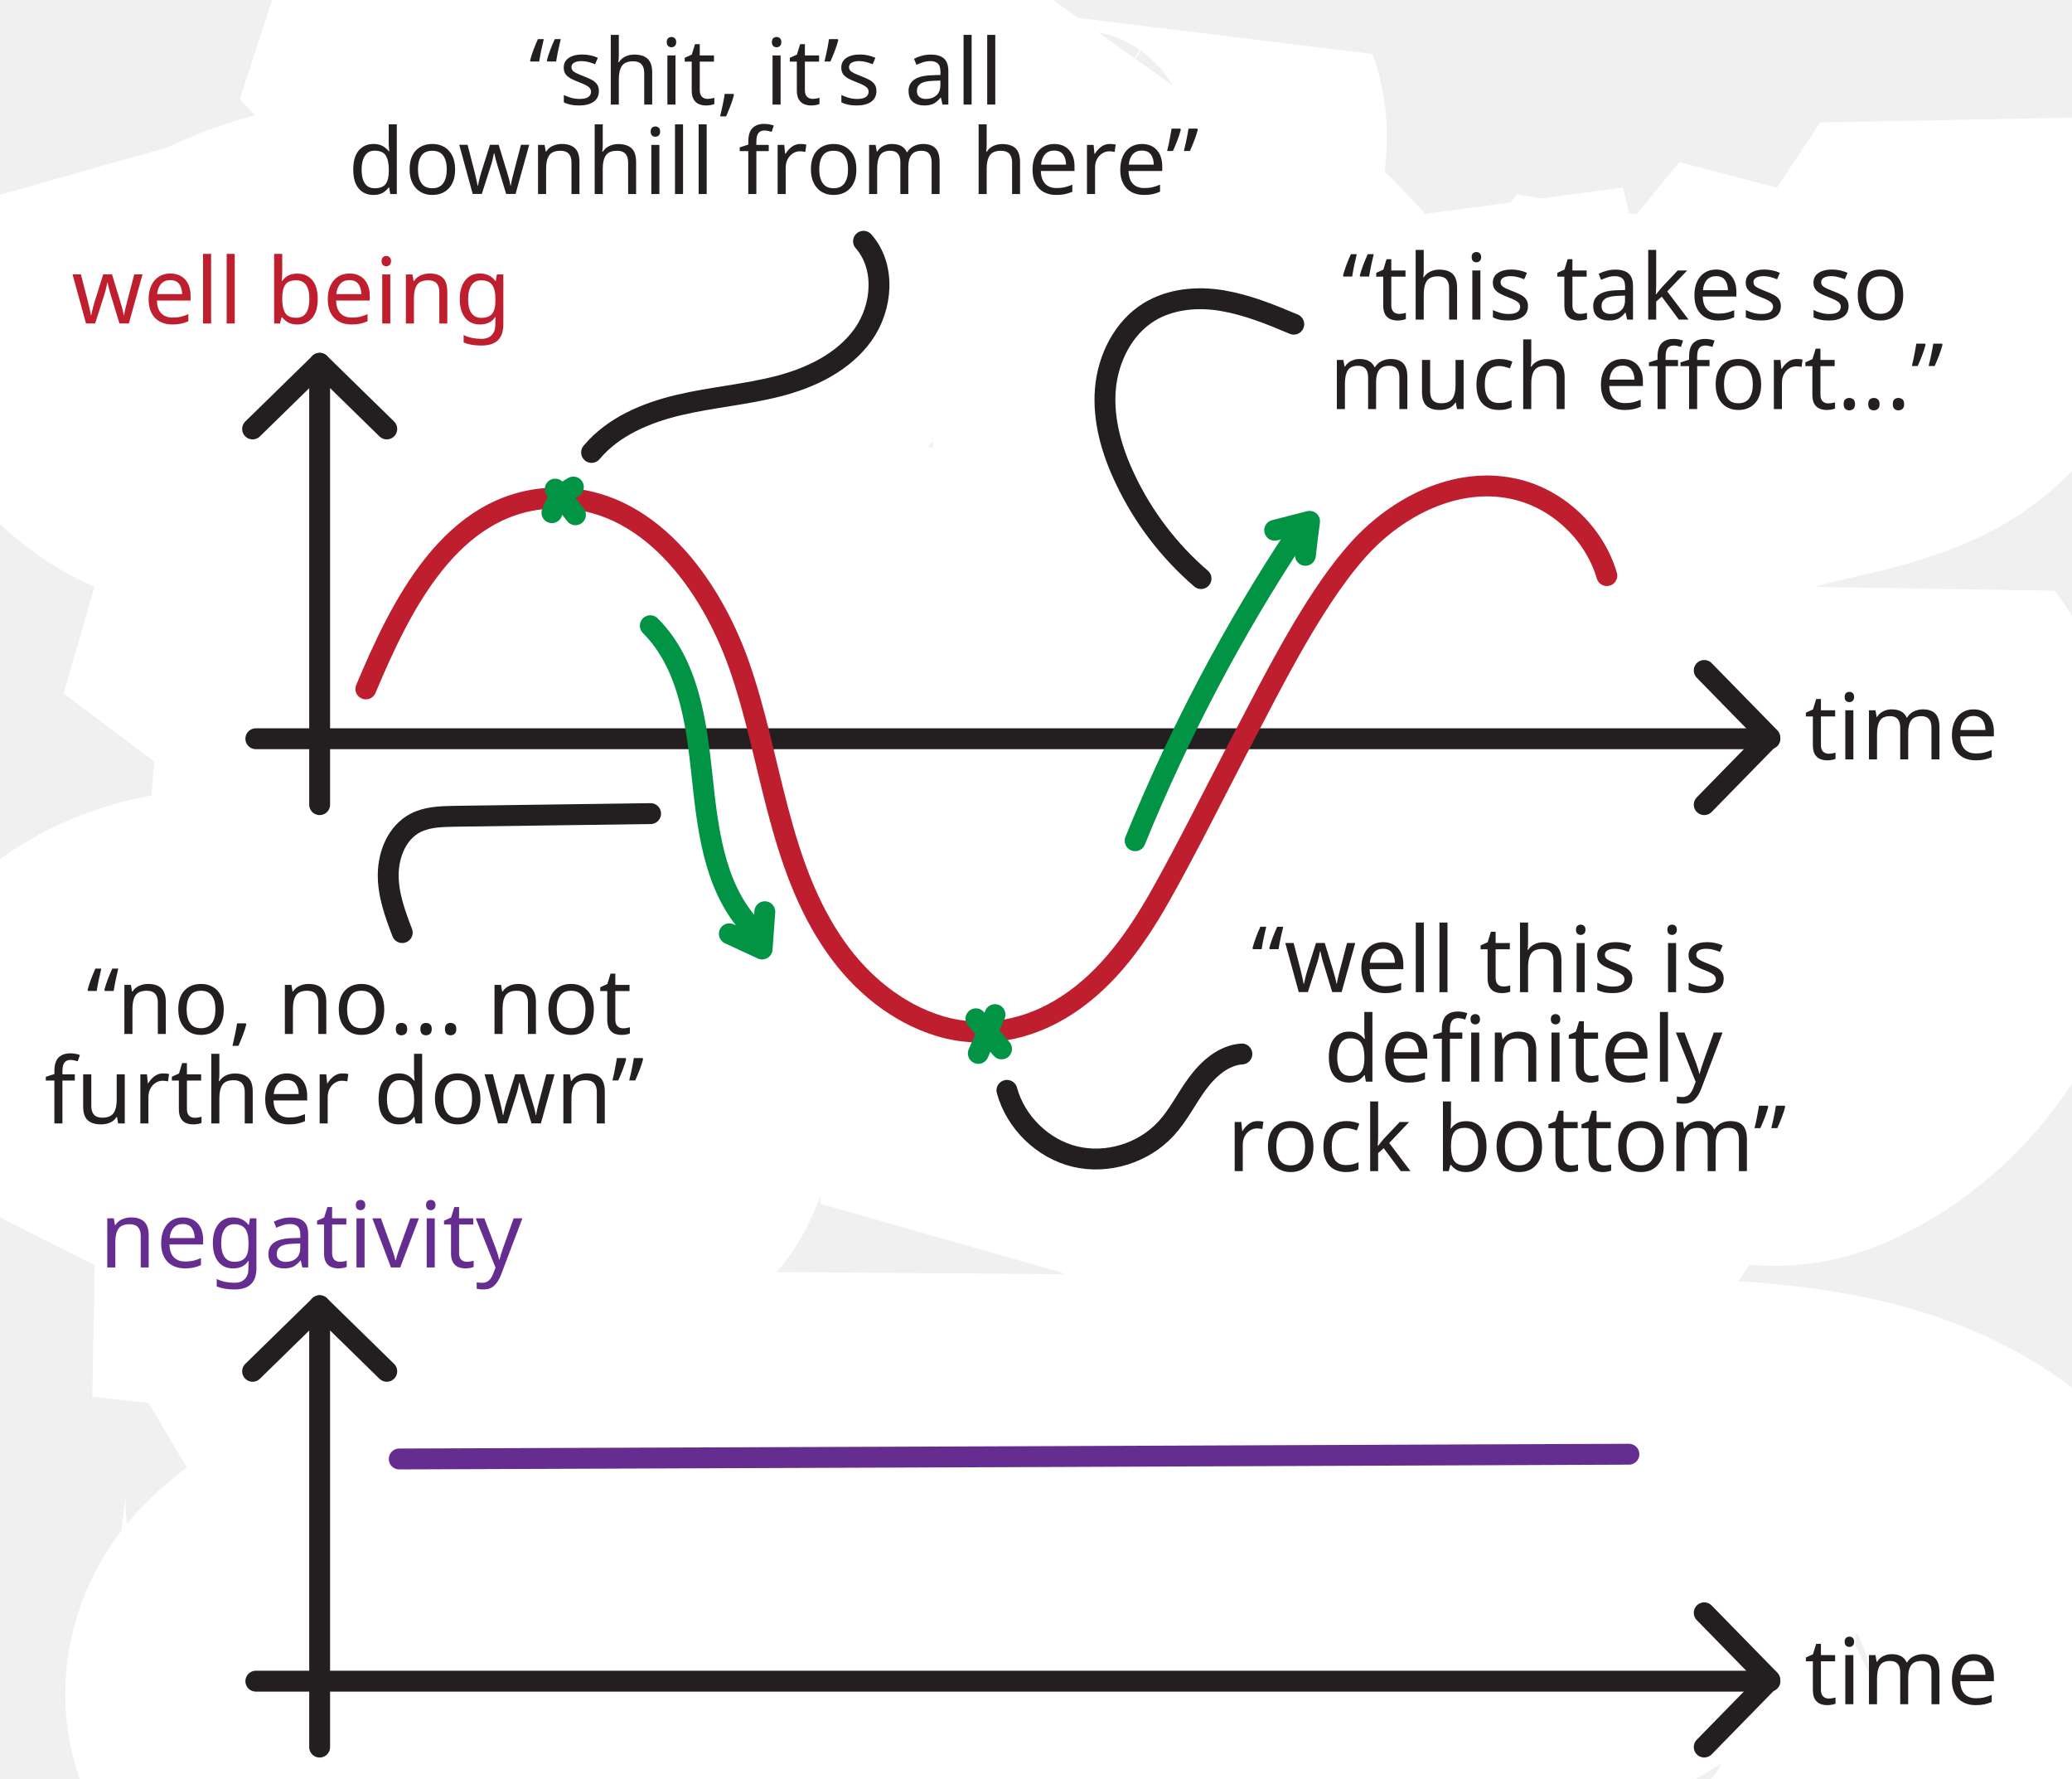
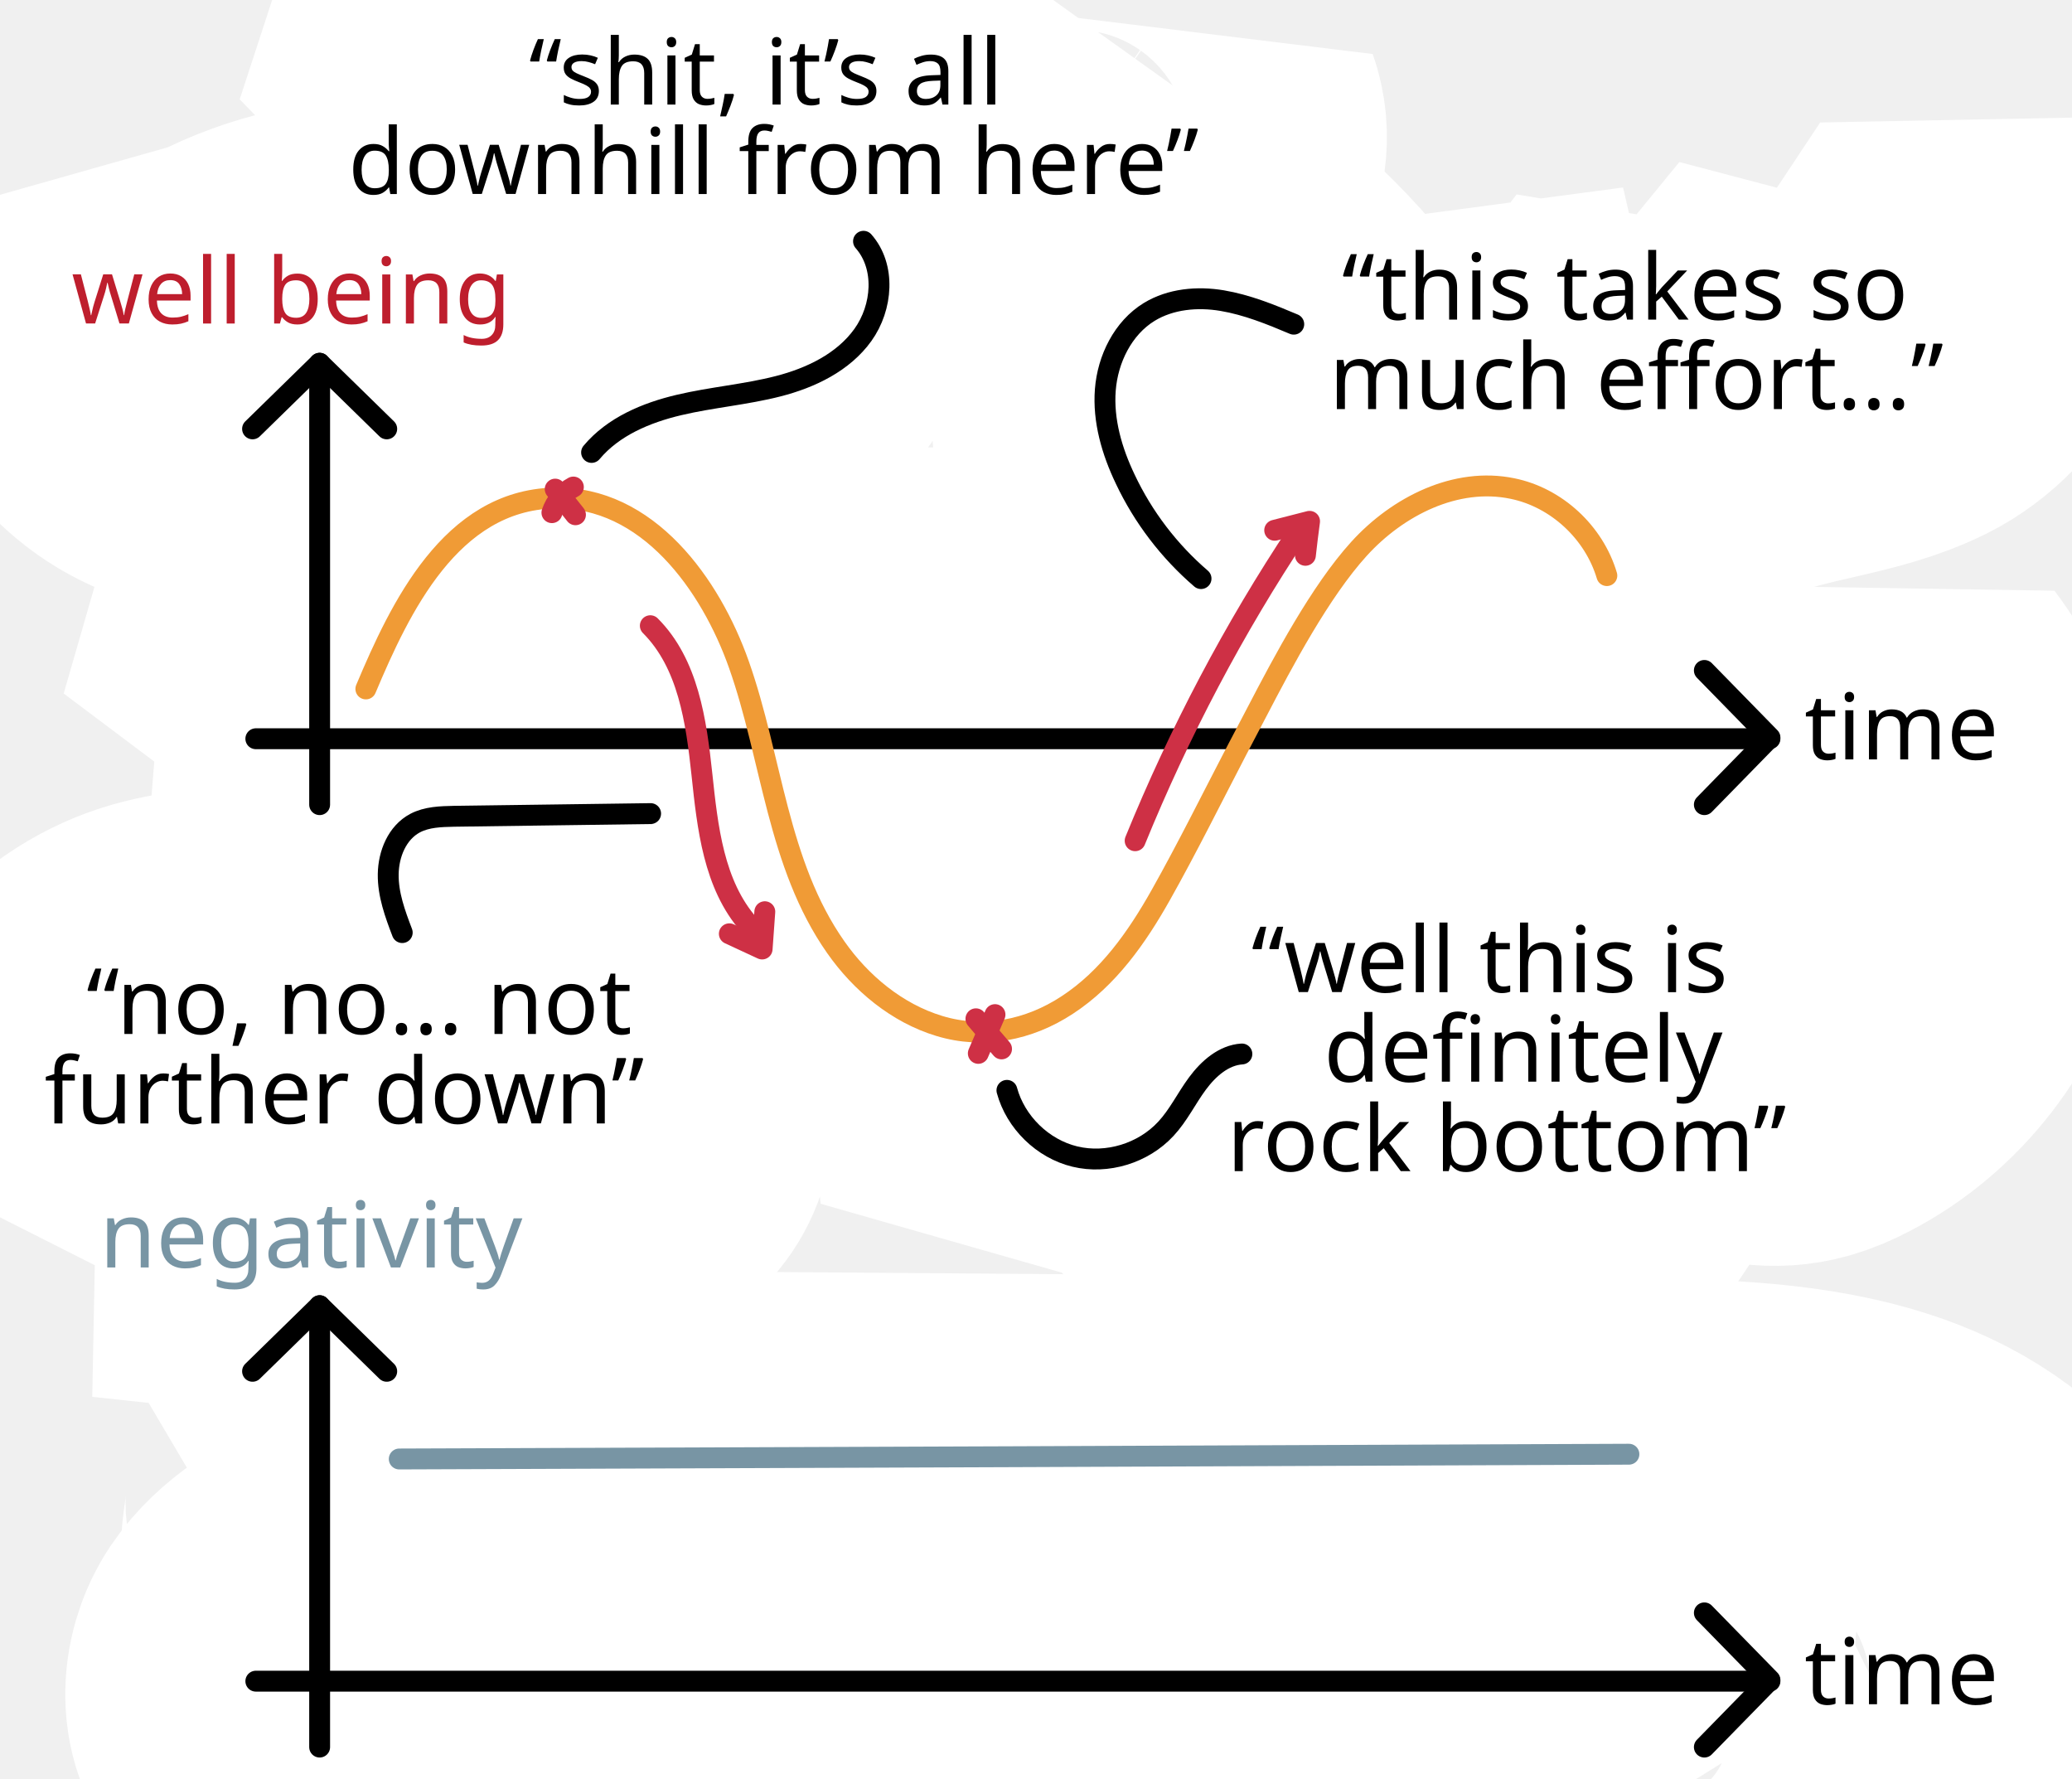
- <svg xmlns="http://www.w3.org/2000/svg" xmlns:xlink="http://www.w3.org/1999/xlink" version="1.1" id="Layer_1" x="0px" y="0px" width="694.9px" height="596.3px" viewBox="0 0 694.9 596.3" enable-background="new 0 0 694.9 596.3" xml:space="preserve">
-   <symbol id="Arrow_right_1_" viewBox="-25.5 -26 29 52">
-     <polyline fill="none" stroke="#231F20" stroke-width="7" stroke-linecap="round" stroke-linejoin="round" stroke-miterlimit="10" points="   -22,22.5 0,0 -22,-22.5  " />
-   </symbol>
-   <symbol id="Arrow_up" viewBox="-26 -25.5 52 29">
-     <polyline fill="none" stroke="#231F20" stroke-width="7" stroke-linecap="round" stroke-linejoin="round" stroke-miterlimit="10" points="   -22.5,-22 0,0 22.5,-22  " />
-   </symbol>
+ <svg xmlns="http://www.w3.org/2000/svg" version="1.1" id="Layer_1" x="0px" y="0px" width="694.9px" height="596.3px" viewBox="0 0 694.9 596.3" enable-background="new 0 0 694.9 596.3" xml:space="preserve">
  <path fill="none" stroke="#FFFFFF" stroke-width="120" stroke-linejoin="bevel" stroke-miterlimit="10" d="M155.9-4.6  c-6.2,18.9-12.3,37.7-18.5,56.6c32-9.4,61.1-28.6,82.3-54.4c-11.4,30.7-22.8,61.3-34.2,92c32.7-29,65.3-58,98-86.9  c-4,23-7.9,46.1-11.9,69.1c24.1-19.7,48.3-39.4,72.4-59.1c-6.7,18-11.7,42.2,4,53.3c9.6,6.7,23.2,4.7,32.9-1.8s16.5-16.4,22.9-26.1  c5.3,15-5.9,31.8-20.3,38.5s-31.1,5.9-47,5.2s-32.6-1.1-46.8,6.2c-27.4,14.1-35.4,51.5-61.6,67.9c-17.7,11.2-42.4,9.9-58.9-3  c-16.5-12.9-23.6-36.6-17-56.5c-33.7-8.9-71.8,1.2-96.6,25.7C45,109.2,34.4,96.4,23.9,83.7c-3,21.4,7.9,44.2,26.4,55.3  s43.8,10,61.3-2.8c-10.9,37.7-21.7,75.3-32.6,113c11.7-7.4,23.4-14.9,35.2-22.3c-1.7,20.9-3.3,41.7-5,62.6  c12.8-38.3,25.6-76.6,38.4-114.9c2.9-8.6,6.1-17.6,13.1-23.3c7-5.7,19.2-6,23.9,1.8c-12.2,50.4-24.5,100.8-36.7,151.1  c41-31.3,73.4-73.7,92.8-121.4c-10.4,49.4-20.7,98.9-31.1,148.3c25.6-37.4,51.2-74.8,76.9-112.3c-14.4,37.8-28.9,75.5-43.3,113.3  c20.3-14.6,40.6-29.2,60.9-43.8c-3.7,23.1-7.5,46.2-11.2,69.3c11.1-14.5,22.3-29,33.4-43.5c2.9,27.8,5.7,55.5,8.6,83.3  c17-21.9,33.9-43.8,50.9-65.7c-6.8,23.2,4.1,50.4,25,62.6c8.3-34.7,16.7-69.4,25-104.1c3,44.8,5.9,89.6,8.9,134.4  c25.7-41.9,51.4-83.8,77.1-125.7c0.2,37.5,0.3,74.9,0.5,112.4c25.7-34,45.7-72.3,59-112.8c-16,6.6-25,26.6-19.4,43  c5.7,16.4,25.1,26.5,41.8,21.8c3.2-0.9,6.2-2.2,9.2-3.8c21.6-11.2,37.9-32.3,43.3-56c5.4-23.8-0.3-49.8-15-69.2  c-11,13.6-22.1,27.2-33.1,40.7c-23.1-12.9-36.8-40.8-33-66.9c-17.2,30.9-34.5,61.7-51.7,92.6c-23.8-4.8-27.5-38.8-47.4-52.7  c-10.3-7.1-24.7-7.8-35.5-1.5c-10.8,6.3-17.5,19-16.5,31.5c-4.7-20.4-9.3-40.9-14-61.3c-25.5,32.2-45.5,68.6-59.1,107.3  c-5.3-31.7-10.6-63.3-15.9-95c-20.1,1.9-38.7,15.3-47,33.7c-14.3-0.1-23-18.9-17.1-32c5.9-13.1,21-19.8,35.3-20.6  c14.3-0.8,28.4,3,42.6,5.1c14.2,2.1,29.5,2.2,41.9-5.1c-21.8-40.1-24.1-90.3-6.1-132.3c11.5,41.5,23,82.9,34.5,124.4  c2,7,4.1,14.4,9,19.7c5,5.4,13.7,8,19.7,3.8c8.3-5.7,5.7-18.4,2.3-27.9c-13.1-35.9-26.2-71.8-39.3-107.7  c40.3,32.8,63.8,81.4,86.1,128.3c-5.6-47.1-9.3-94.5-11-141.9c7,30,13.9,59.9,20.9,89.9c16.5-21.6,33.1-43.2,49.6-64.9  c4.4,13.2,8.9,26.4,13.3,39.6c13.3-16.2,26.6-32.5,39.9-48.7c2.7,15.5,5.4,31,8,46.4c14.3-21.5,28.5-43,42.8-64.5  c12.2,16.9-2.2,41.6-20.9,50.9c-18.7,9.3-40.7,9.9-59.9,18.3c-21.2,9.2-37.1,27-53.6,43.1C421.3,289.6,269.7,342.7,123.7,327.5  c-23.2-2.4-47.1-6.4-69.6,0c-22.5,6.4-43,27.1-40.1,50.2c29.1-16.3,53.3-41.2,68.9-70.6c-7.4,27.5-14.8,55-22.2,82.6  c24.7-23.5,49.4-46.9,74.1-70.4c-5.1,21.3-10.1,42.5-15.2,63.8c22.8-19.7,45.6-39.5,68.4-59.2c-3.5,8.5-7.1,17.3-7.3,26.6  c-0.2,9.2,3.9,19.2,12.2,23.3c8.3,4.1,20.4-0.4,21.8-9.5c8,6.2,5.3,19.8-2.6,26.1s-18.6,7.3-28.7,8c-48.7,3.4-97.3,6.9-146,10.3  c49.9,5.4,99.7,10.7,149.6,16.1c-35.3,7.3-70.6,14.6-105.9,21.8c13.6,0.2,27.3,0.3,40.9,0.5c-10,14.8-20,29.6-30.1,44.4  c6.3-0.6,10.3,6.9,10.2,13.2s-2.4,12.6-1.1,18.8c1.3,6.2,9.2,11.4,13.8,7.1c-10.4,5.5-21.3,11.4-27.9,21.2s-7.3,24.6,1.7,32.2  c11.2,9.5,29.9,1.3,36.2-11.9s4-28.8,1.3-43.2c-2.7-14.4-5.4-29.8,0.1-43.4c141.2,1.1,282.4,2.1,423.6,3.2  c41.5,0.3,87.6,2.4,117.2,31.6c9.7,9.6,17.2,23,14.8,36.4c-2.4,13.4-18.4,24.1-30.3,17.4c-8.9-5-11.5-16.3-14.9-25.9  s-11.1-20.2-21.2-18.5c-22.4,3.6-7.4,51.4-29.8,55.1c-8.6,1.4-16.3-6.6-17.9-15.1c-1.6-8.5,1.3-17.2,4.2-25.4  c-18.1-5.9-39.9,3.3-48.3,20.4c-138.1,0-276.1,0.1-414.2,0.1" />
  <g id="Arrow_right">
</g>
  <g>
    <g>
-       <line fill="none" stroke="#231F20" stroke-width="7" stroke-linecap="round" stroke-linejoin="round" stroke-miterlimit="10" x1="107.2" y1="121.8" x2="107.2" y2="269.8" />
-       <line fill="none" stroke="#231F20" stroke-width="7" stroke-linecap="round" stroke-linejoin="round" stroke-miterlimit="10" x1="85.8" y1="247.7" x2="593.6" y2="247.7" />
-       <use xlink:href="#Arrow_up" width="52" height="29" x="-26" y="-25.5" transform="matrix(1 0 0 -1 107.2144 121.8268)" overflow="visible" />
-       <use xlink:href="#Arrow_right_1_" width="29" height="52" x="-25.5" y="-26" transform="matrix(1 0 0 -1 593.5564 247.3008)" overflow="visible" />
+       <line fill="none" stroke="#000000" stroke-width="7" stroke-linecap="round" stroke-linejoin="round" stroke-miterlimit="10" x1="107.2" y1="121.8" x2="107.2" y2="269.8" />
+       <line fill="none" stroke="#000000" stroke-width="7" stroke-linecap="round" stroke-linejoin="round" stroke-miterlimit="10" x1="85.8" y1="247.7" x2="593.6" y2="247.7" />
+       <g>
+         <polyline fill="none" stroke="#000000" stroke-width="7" stroke-linecap="round" stroke-linejoin="round" stroke-miterlimit="10" points="     84.7,143.8 107.2,121.8 129.7,143.8    " />
+       </g>
+       <g>
+         <polyline fill="none" stroke="#000000" stroke-width="7" stroke-linecap="round" stroke-linejoin="round" stroke-miterlimit="10" points="     571.6,224.8 593.6,247.3 571.6,269.8    " />
+       </g>
    </g>
-     <text transform="matrix(1 0 0 1 605.1675 254.6299)" fill="#231F20" font-family="'PermanentMarker'" font-size="30.74px">time</text>
+     <text transform="matrix(1 0 0 1 605.1675 254.6299)" font-family="'PermanentMarker'" font-size="30.74px">time</text>
    <text transform="matrix(1 0 0 1 23.9853 108.4858)" fill="#BE1E2D" font-family="'PermanentMarker'" font-size="30.74px">well being</text>
-     <path fill="none" stroke="#BE1E2D" stroke-width="7" stroke-linecap="round" stroke-linejoin="round" stroke-miterlimit="10" d="   M122.7,231c11.5-27.3,28.5-63.1,63-64c31.6-0.8,52.7,29.2,62.1,55.8c11.1,31.4,12.9,66.9,32.5,94.8c8.4,12,20.5,22.1,34.7,26.4   c14.8,4.5,30.1,1.4,42.9-7c13.8-9,23.4-22.7,31.4-36.9c9-16,17.2-32.6,25.7-48.9c2.2-4.1,4.3-8.3,6.5-12.4   c8.9-17.1,21.3-40.5,34.3-54.8s32.5-24.1,51.4-20.2c14.8,3,27.4,14.7,31.7,29.2" />
+     <path fill="none" stroke="#F09B36" stroke-width="7" stroke-linecap="round" stroke-linejoin="round" stroke-miterlimit="10" d="   M122.7,231c11.5-27.3,28.5-63.1,63-64c31.6-0.8,52.7,29.2,62.1,55.8c11.1,31.4,12.9,66.9,32.5,94.8c8.4,12,20.5,22.1,34.7,26.4   c14.8,4.5,30.1,1.4,42.9-7c13.8-9,23.4-22.7,31.4-36.9c9-16,17.2-32.6,25.7-48.9c2.2-4.1,4.3-8.3,6.5-12.4   c8.9-17.1,21.3-40.5,34.3-54.8s32.5-24.1,51.4-20.2c14.8,3,27.4,14.7,31.7,29.2" />
    <g>
-       <path fill="none" stroke="#009444" stroke-width="7" stroke-linecap="round" stroke-linejoin="round" stroke-miterlimit="10" d="    M186.2,164c2.3,2.9,4.5,5.7,6.8,8.6" />
-       <path fill="none" stroke="#009444" stroke-width="7" stroke-linecap="round" stroke-linejoin="round" stroke-miterlimit="10" d="    M185.1,171.9c1.2-3.6,3.8-6.8,7.2-8.6" />
-       <path fill="none" stroke="#231F20" stroke-width="7" stroke-linecap="round" stroke-linejoin="round" stroke-miterlimit="10" d="    M198.4,151.7c7.3-8.7,18.3-13.3,29.3-15.9c11-2.6,22.4-3.5,33.3-6.3c10.9-2.8,21.8-8,28.4-17.2s7.7-22.9,0.2-31.4" />
+       <path fill="none" stroke="#CE3045" stroke-width="7" stroke-linecap="round" stroke-linejoin="round" stroke-miterlimit="10" d="    M186.2,164c2.3,2.9,4.5,5.7,6.8,8.6" />
+       <path fill="none" stroke="#CE3045" stroke-width="7" stroke-linecap="round" stroke-linejoin="round" stroke-miterlimit="10" d="    M185.1,171.9c1.2-3.6,3.8-6.8,7.2-8.6" />
+       <path fill="none" stroke="#000000" stroke-width="7" stroke-linecap="round" stroke-linejoin="round" stroke-miterlimit="10" d="    M198.4,151.7c7.3-8.7,18.3-13.3,29.3-15.9c11-2.6,22.4-3.5,33.3-6.3c10.9-2.8,21.8-8,28.4-17.2s7.7-22.9,0.2-31.4" />
      <text transform="matrix(1 0 0 1 177.3887 35.0535)">
-         <tspan x="0" y="0" fill="#231F20" font-family="'PermanentMarker'" font-size="30.74px">“shit, it’s all</tspan>
-         <tspan x="-60.6" y="30" fill="#231F20" font-family="'PermanentMarker'" font-size="30.74px">downhill from here”</tspan>
+         <tspan x="0" y="0" font-family="'PermanentMarker'" font-size="30.74px">“shit, it’s all</tspan>
+         <tspan x="-60.6" y="30" font-family="'PermanentMarker'" font-size="30.74px">downhill from here”</tspan>
      </text>
    </g>
    <g>
-       <path fill="none" stroke="#009444" stroke-width="7" stroke-linecap="round" stroke-linejoin="round" stroke-miterlimit="10" d="    M218.1,209.8c12.7,12.7,15.4,32,17.3,49.8s3.9,37,15.8,50.5" />
-       <path fill="none" stroke="#009444" stroke-width="7" stroke-linecap="round" stroke-linejoin="round" stroke-miterlimit="10" d="    M244.6,313.1c3.7,1.7,7.3,3.4,11,5.1c0.3-4.2,0.6-8.3,0.9-12.5" />
-       <path fill="none" stroke="#231F20" stroke-width="7" stroke-linecap="round" stroke-linejoin="round" stroke-miterlimit="10" d="    M218.2,272.8c-22,0.3-43.9,0.6-65.9,0.9c-4.5,0.1-9.1,0.2-13.1,2.3c-6,3.2-8.9,10.3-9,17.1s2.3,13.3,4.7,19.6" />
+       <path fill="none" stroke="#CE3045" stroke-width="7" stroke-linecap="round" stroke-linejoin="round" stroke-miterlimit="10" d="    M218.1,209.8c12.7,12.7,15.4,32,17.3,49.8s3.9,37,15.8,50.5" />
+       <path fill="none" stroke="#CE3045" stroke-width="7" stroke-linecap="round" stroke-linejoin="round" stroke-miterlimit="10" d="    M244.6,313.1c3.7,1.7,7.3,3.4,11,5.1c0.3-4.2,0.6-8.3,0.9-12.5" />
+       <path fill="none" stroke="#000000" stroke-width="7" stroke-linecap="round" stroke-linejoin="round" stroke-miterlimit="10" d="    M218.2,272.8c-22,0.3-43.9,0.6-65.9,0.9c-4.5,0.1-9.1,0.2-13.1,2.3c-6,3.2-8.9,10.3-9,17.1s2.3,13.3,4.7,19.6" />
      <text transform="matrix(1 0 0 1 28.9941 346.6983)">
-         <tspan x="0" y="0" fill="#231F20" font-family="'PermanentMarker'" font-size="30.74px">“no, no... not</tspan>
-         <tspan x="-14.1" y="30" fill="#231F20" font-family="'PermanentMarker'" font-size="30.74px">further down”</tspan>
+         <tspan x="0" y="0" font-family="'PermanentMarker'" font-size="30.74px">“no, no... not</tspan>
+         <tspan x="-14.1" y="30" font-family="'PermanentMarker'" font-size="30.74px">further down”</tspan>
      </text>
    </g>
    <g>
-       <path fill="none" stroke="#009444" stroke-width="7" stroke-linecap="round" stroke-linejoin="round" stroke-miterlimit="10" d="    M327.3,341.6c2.9,3.4,5.7,6.8,8.6,10.1" />
-       <path fill="none" stroke="#009444" stroke-width="7" stroke-linecap="round" stroke-linejoin="round" stroke-miterlimit="10" d="    M333.7,340.2c-1.9,4.3-3.7,8.7-5.6,13" />
-       <path fill="none" stroke="#231F20" stroke-width="7" stroke-linecap="round" stroke-linejoin="round" stroke-miterlimit="10" d="    M337.7,365.6c2.9,10.7,12,19.6,22.8,22.2s22.9-1.1,30.5-9.3c4.2-4.5,6.9-10.2,10.6-15.2c3.7-5,8.8-9.5,14.9-9.9" />
+       <path fill="none" stroke="#CE3045" stroke-width="7" stroke-linecap="round" stroke-linejoin="round" stroke-miterlimit="10" d="    M327.3,341.6c2.9,3.4,5.7,6.8,8.6,10.1" />
+       <path fill="none" stroke="#CE3045" stroke-width="7" stroke-linecap="round" stroke-linejoin="round" stroke-miterlimit="10" d="    M333.7,340.2c-1.9,4.3-3.7,8.7-5.6,13" />
+       <path fill="none" stroke="#000000" stroke-width="7" stroke-linecap="round" stroke-linejoin="round" stroke-miterlimit="10" d="    M337.7,365.6c2.9,10.7,12,19.6,22.8,22.2s22.9-1.1,30.5-9.3c4.2-4.5,6.9-10.2,10.6-15.2c3.7-5,8.8-9.5,14.9-9.9" />
      <text transform="matrix(1 0 0 1 419.6769 332.6836)">
-         <tspan x="0" y="0" fill="#231F20" font-family="'PermanentMarker'" font-size="30.74px">“well this is</tspan>
-         <tspan x="24.3" y="30" fill="#231F20" font-family="'PermanentMarker'" font-size="30.74px">definitely</tspan>
-         <tspan x="-8.2" y="60" fill="#231F20" font-family="'PermanentMarker'" font-size="30.74px">rock bottom”</tspan>
+         <tspan x="0" y="0" font-family="'PermanentMarker'" font-size="30.74px">“well this is</tspan>
+         <tspan x="24.3" y="30" font-family="'PermanentMarker'" font-size="30.74px">definitely</tspan>
+         <tspan x="-8.2" y="60" font-family="'PermanentMarker'" font-size="30.74px">rock bottom”</tspan>
      </text>
    </g>
    <g>
-       <path fill="none" stroke="#009444" stroke-width="7" stroke-linecap="round" stroke-linejoin="round" stroke-miterlimit="10" d="    M380.7,281.9c14.8-36.3,33.1-71.1,54.8-103.7" />
-       <path fill="none" stroke="#009444" stroke-width="7" stroke-linecap="round" stroke-linejoin="round" stroke-miterlimit="10" d="    M427.5,177.8c3.9-1,7.8-2,11.7-3c-0.5,3.8-1,7.6-1.4,11.4" />
-       <path fill="none" stroke="#231F20" stroke-width="7" stroke-linecap="round" stroke-linejoin="round" stroke-miterlimit="10" d="    M402.8,194c-10.7-9.2-19.4-20.6-25.4-33.3c-4.5-9.4-7.5-19.7-6.7-30s5.9-20.7,14.7-26.1c7.2-4.4,16.2-5.2,24.5-3.8    s16.2,4.6,24,7.9" />
+       <path fill="none" stroke="#CE3045" stroke-width="7" stroke-linecap="round" stroke-linejoin="round" stroke-miterlimit="10" d="    M380.7,281.9c14.8-36.3,33.1-71.1,54.8-103.7" />
+       <path fill="none" stroke="#CE3045" stroke-width="7" stroke-linecap="round" stroke-linejoin="round" stroke-miterlimit="10" d="    M427.5,177.8c3.9-1,7.8-2,11.7-3c-0.5,3.8-1,7.6-1.4,11.4" />
+       <path fill="none" stroke="#000000" stroke-width="7" stroke-linecap="round" stroke-linejoin="round" stroke-miterlimit="10" d="    M402.8,194c-10.7-9.2-19.4-20.6-25.4-33.3c-4.5-9.4-7.5-19.7-6.7-30s5.9-20.7,14.7-26.1c7.2-4.4,16.2-5.2,24.5-3.8    s16.2,4.6,24,7.9" />
      <text transform="matrix(1 0 0 1 450.0409 107.1556)">
-         <tspan x="0" y="0" fill="#231F20" font-family="'PermanentMarker'" font-size="30.74px">“this takes so</tspan>
-         <tspan x="-4.3" y="30" fill="#231F20" font-family="'PermanentMarker'" font-size="30.74px">much effort...”</tspan>
+         <tspan x="0" y="0" font-family="'PermanentMarker'" font-size="30.74px">“this takes so</tspan>
+         <tspan x="-4.3" y="30" font-family="'PermanentMarker'" font-size="30.74px">much effort...”</tspan>
      </text>
    </g>
  </g>
  <g>
    <g>
-       <line fill="none" stroke="#231F20" stroke-width="7" stroke-linecap="round" stroke-linejoin="round" stroke-miterlimit="10" x1="107.2" y1="437.8" x2="107.2" y2="585.8" />
-       <line fill="none" stroke="#231F20" stroke-width="7" stroke-linecap="round" stroke-linejoin="round" stroke-miterlimit="10" x1="85.8" y1="563.7" x2="593.6" y2="563.7" />
-       <use xlink:href="#Arrow_up" width="52" height="29" x="-26" y="-25.5" transform="matrix(1 0 0 -1 107.2144 437.8061)" overflow="visible" />
-       <use xlink:href="#Arrow_right_1_" width="29" height="52" x="-25.5" y="-26" transform="matrix(1 0 0 -1 593.5564 563.28)" overflow="visible" />
+       <line fill="none" stroke="#000000" stroke-width="7" stroke-linecap="round" stroke-linejoin="round" stroke-miterlimit="10" x1="107.2" y1="437.8" x2="107.2" y2="585.8" />
+       <line fill="none" stroke="#000000" stroke-width="7" stroke-linecap="round" stroke-linejoin="round" stroke-miterlimit="10" x1="85.8" y1="563.7" x2="593.6" y2="563.7" />
+       <g>
+         <polyline fill="none" stroke="#000000" stroke-width="7" stroke-linecap="round" stroke-linejoin="round" stroke-miterlimit="10" points="     84.7,459.8 107.2,437.8 129.7,459.8    " />
+       </g>
+       <g>
+         <polyline fill="none" stroke="#000000" stroke-width="7" stroke-linecap="round" stroke-linejoin="round" stroke-miterlimit="10" points="     571.6,540.8 593.6,563.3 571.6,585.8    " />
+       </g>
    </g>
-     <text transform="matrix(1 0 0 1 605.1674 571.427)" fill="#231F20" font-family="'PermanentMarker'" font-size="30.74px">time</text>
-     <text transform="matrix(1 0 0 1 33.3663 424.9833)" fill="#662D91" font-family="'PermanentMarker'" font-size="30.74px">negativity</text>
-     <path fill="none" stroke="#662D91" stroke-width="7" stroke-linecap="round" stroke-linejoin="round" stroke-miterlimit="10" d="   M133.9,489.2c137.5-0.5,274.9-1,412.4-1.6" />
+     <text transform="matrix(1 0 0 1 605.1674 571.427)" font-family="'PermanentMarker'" font-size="30.74px">time</text>
+     <text transform="matrix(1 0 0 1 33.3663 424.9833)" fill="#7895A4" font-family="'PermanentMarker'" font-size="30.74px">negativity</text>
+     <path fill="none" stroke="#7895A4" stroke-width="7" stroke-linecap="round" stroke-linejoin="round" stroke-miterlimit="10" d="   M133.9,489.2c137.5-0.5,274.9-1,412.4-1.6" />
  </g>
+   <g id="Arrow_up">
+ </g>
</svg>
